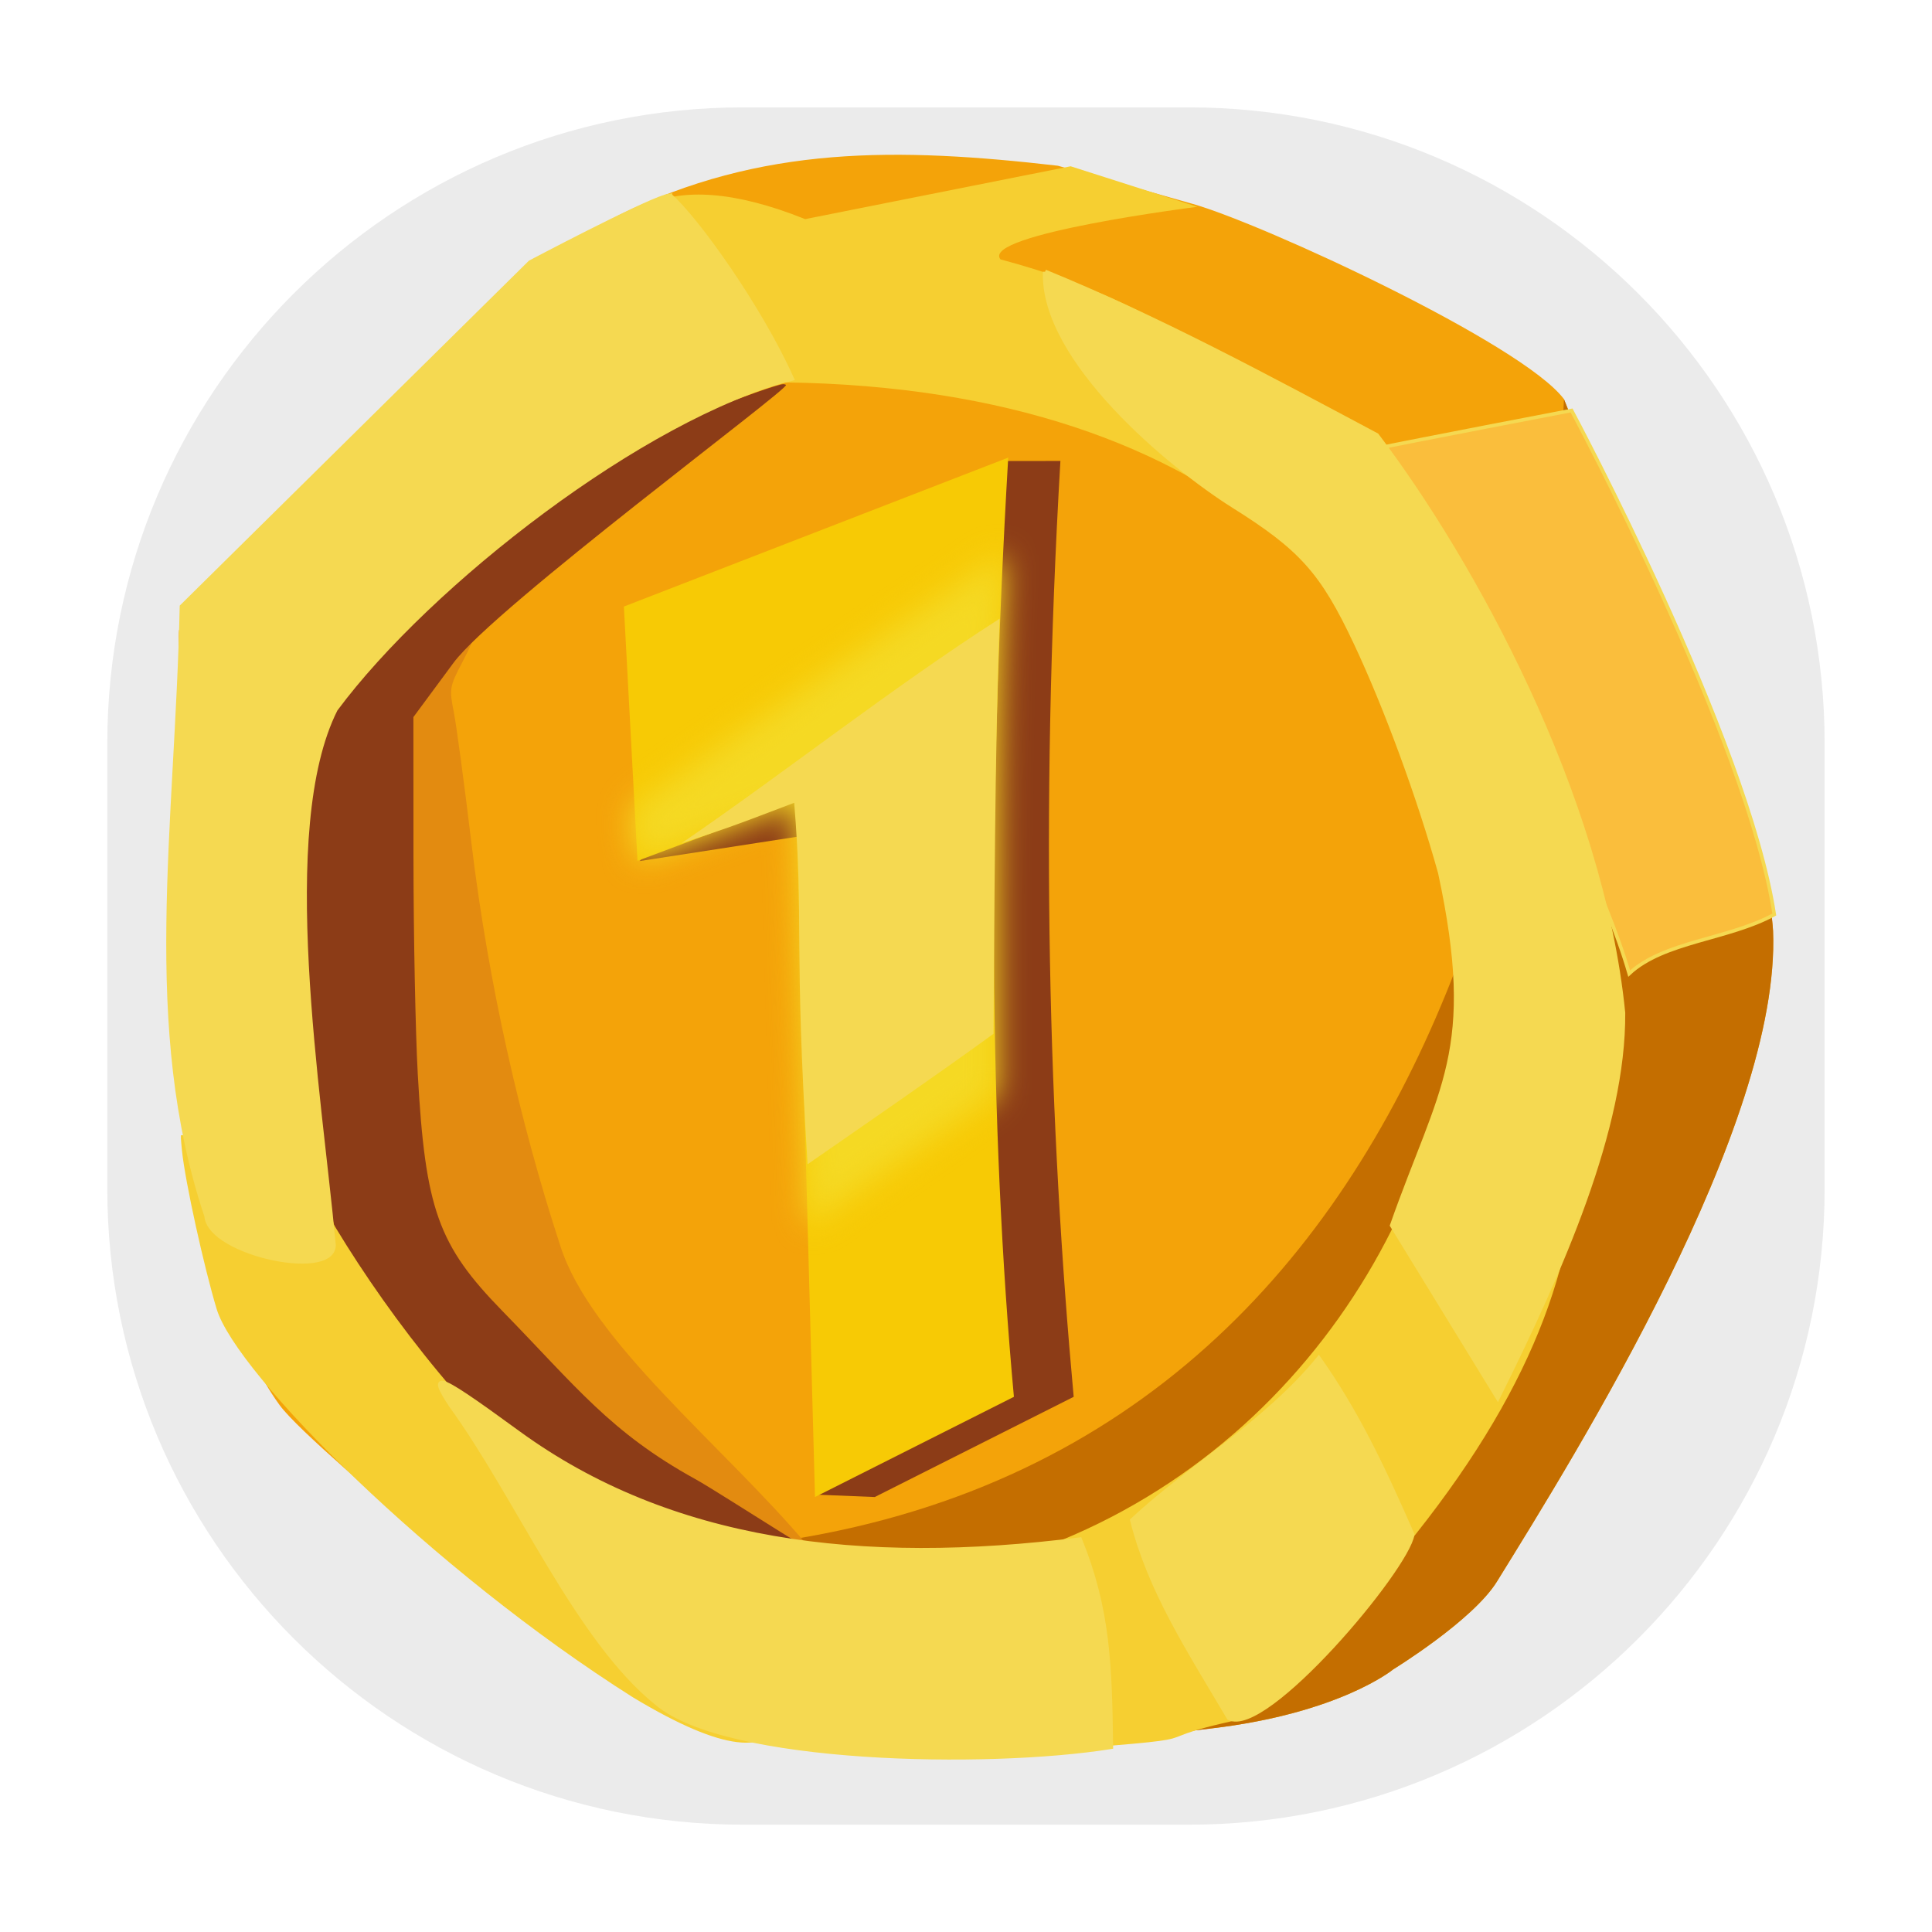
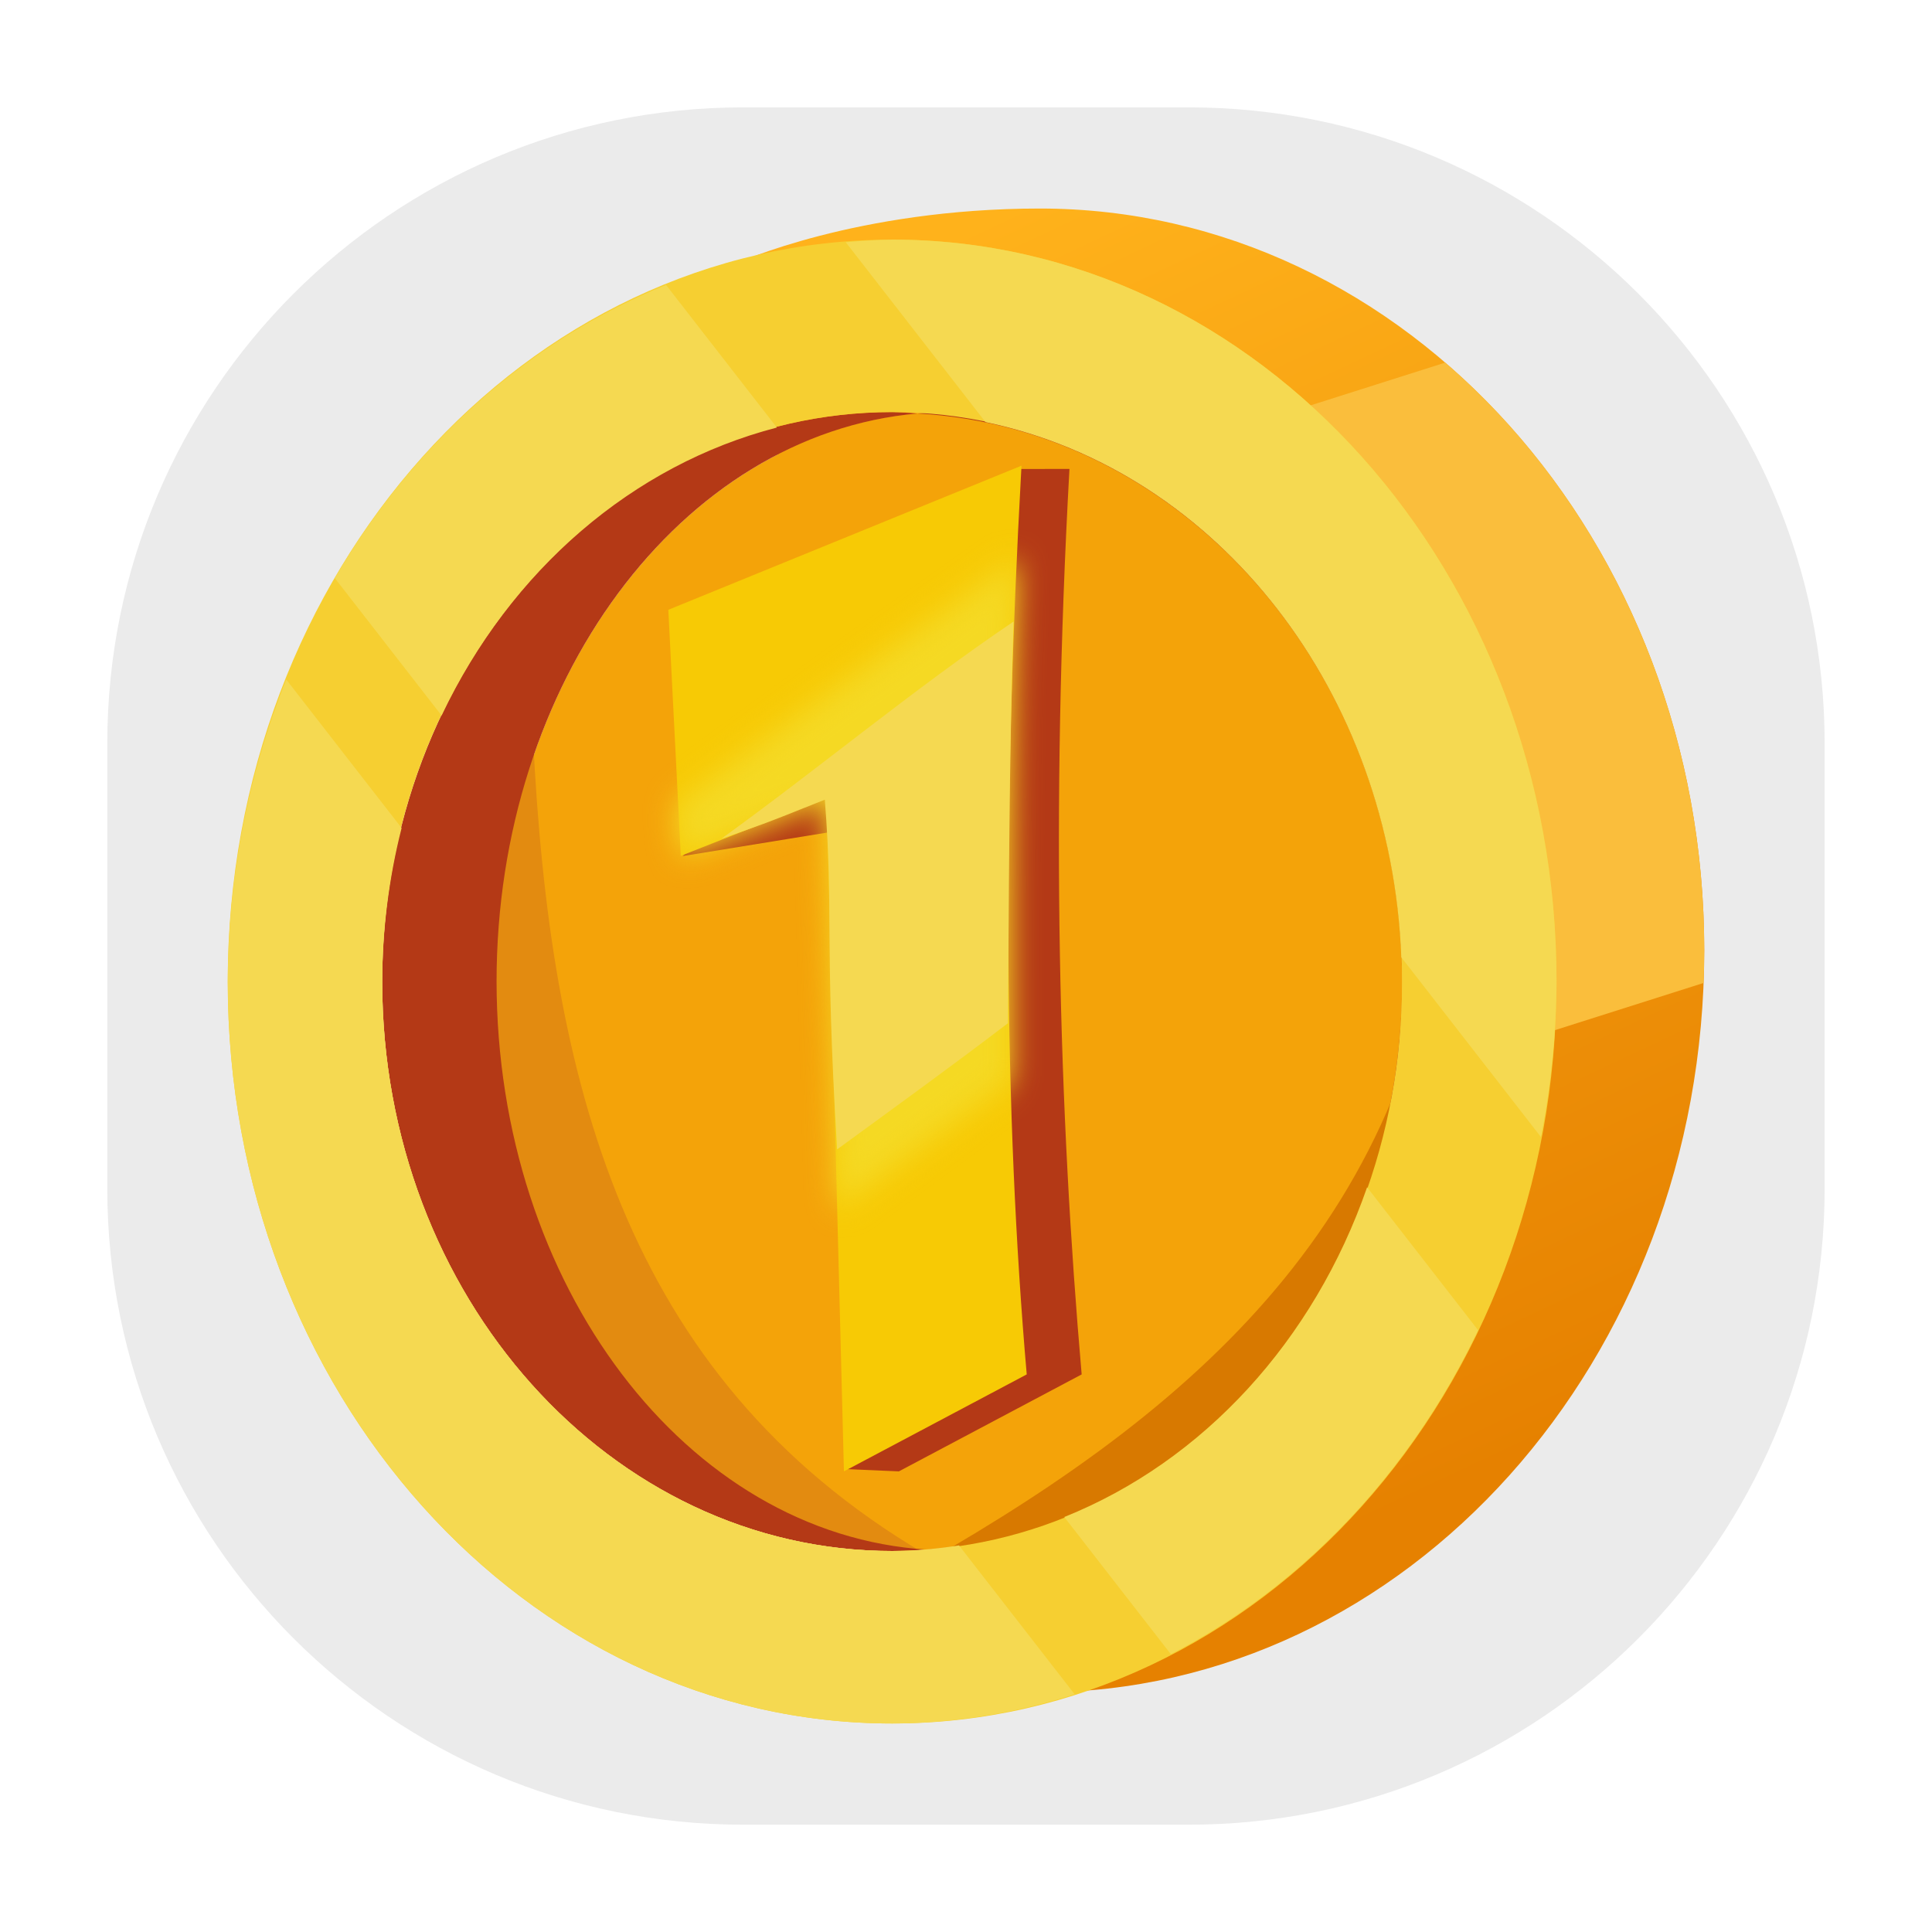
- <svg xmlns="http://www.w3.org/2000/svg" width="108" height="108" viewBox="0 0 28.575 28.575" version="1.1" id="svg8">
+ <svg xmlns="http://www.w3.org/2000/svg" xmlns:xlink="http://www.w3.org/1999/xlink" width="108" height="108" viewBox="0 0 28.575 28.575" version="1.1" id="svg8">
  <defs id="defs2">
    <clipPath id="clipPath5063" clipPathUnits="userSpaceOnUse">
      <rect transform="matrix(0.9212228,-0.3890354,0.3236798,0.9461667,0,0)" y="204.52" x="62.99" height="44.055" width="97.085" id="rect5065" style="fill:#c7740a;fill-opacity:1;stroke-width:1.044" />
    </clipPath>
    <clipPath id="clipPath5142" clipPathUnits="userSpaceOnUse">
      <text xml:space="preserve" style="font-style:normal;font-weight:normal;font-size:175.246px;line-height:1.25;font-family:sans-serif;letter-spacing:0px;word-spacing:0px;display:inline;fill:#f7ca05;fill-opacity:1;stroke:none;stroke-width:4.381" x="137.679" y="243.148" id="text5146" transform="matrix(0.9130187,0.3979387,-0.4011647,0.9204204,0,0)">
        <tspan id="tspan5144" x="137.679" y="243.148" style="font-style:normal;font-variant:normal;font-weight:normal;font-stretch:normal;font-family:'BadaBoom BB';-inkscape-font-specification:'BadaBoom BB';fill:#f7ca05;fill-opacity:1;stroke-width:4.381">1</tspan>
      </text>
    </clipPath>
-     <filter height="1.11" y="-0.055" width="1.198" x="-0.099" id="filter866" style="color-interpolation-filters:sRGB">
-       <feGaussianBlur id="feGaussianBlur868" stdDeviation="1.918" />
+     <linearGradient xlink:href="#linearGradient987" id="linearGradient989" x1="5.801" y1="362.897" x2="-65.707" y2="202.807" gradientUnits="userSpaceOnUse" gradientTransform="matrix(0.8967214,0,0,0.9441529,162.091,0.1188858)" />
+     <linearGradient id="linearGradient987">
+       <stop style="stop-color:#e68100;stop-opacity:1" offset="0" id="stop983" />
+       <stop style="stop-color:#ffb21b;stop-opacity:1" offset="1" id="stop985" />
+     </linearGradient>
+     <filter style="color-interpolation-filters:sRGB" id="filter866-3" x="-0.099" width="1.198" y="-0.055" height="1.11">
+       <feGaussianBlur stdDeviation="1.918" id="feGaussianBlur868-6" />
    </filter>
  </defs>
  <g id="layer1" transform="translate(0,-268.425)">
    <rect ry="9.407" y="270.013" x="1.587" height="25.4" width="25.4" style="fill:#ebebeb;fill-opacity:1;stroke:none;stroke-width:0.47;stroke-miterlimit:4;stroke-dasharray:none;stroke-opacity:1;paint-order:markers stroke fill" id="rect821" />
-     <g transform="matrix(0.1188574,0,0,0.1188574,2.497324,248.9632)" style="display:inline" id="layer2">
-       <path id="path5027" d="M 67.065,378.388 C 64.546,377.889 57.804,374.253 51.404,370.013 45.296,365.966 38.042,360.442 32.12,355.327 26.952,350.863 16.034,341.674 13.782,338.585 8.652,331.551 4.916,319.405 4.022,306.859 3.433,298.583 0.814,243.186 1.283,242.124 32.952,213.253 39.358,208.763 55.911,190.562 c 17.829,-8.769 34.793,-8.488 54.722,-6.197 l 16.786,4.751 c 8.709,2.465 41.007,17.392 46.184,24.288 8.293,21.288 25.062,50.346 26.022,66.184 0.986,24.123 -24.414,64.881 -34.363,80.963 -2.993,4.838 -12.894,10.916 -12.894,10.916 0,0 -6.609,5.466 -22.665,7.36 l -9.545,1.126 -23.838,2.66 c -15.156,-0.024 -28.321,-4.039 -29.254,-4.224 z" style="display:inline;fill:#f4a309;fill-opacity:1;stroke-width:0.384" />
-       <path d="m 110.944,221.101 c -2.596,44.42 -1.416,82.961 1.652,116.457 l -24.754,12.47 -7.195,-0.293 6.926,-83.324 -28.987,4.48 45.271,-49.78 z" style="font-style:normal;font-variant:normal;font-weight:normal;font-stretch:normal;font-size:175.246px;line-height:1.25;font-family:'BadaBoom BB';-inkscape-font-specification:'BadaBoom BB';letter-spacing:0px;word-spacing:0px;fill:#8c3c17;fill-opacity:1;stroke:none;stroke-width:4.142" id="path5119" />
-       <path style="display:inline;fill:#c46e00;fill-opacity:1;stroke-width:0.384" d="M 67.065,378.388 C 64.546,377.889 57.804,374.253 51.404,370.013 45.296,365.966 38.042,360.442 32.12,355.327 141.051,369.907 170.638,284.768 173.603,213.404 c 8.293,21.288 25.062,50.346 26.022,66.184 0.986,24.123 -24.414,64.881 -34.363,80.963 -2.993,4.838 -12.894,10.916 -12.894,10.916 0,0 -6.609,5.466 -22.665,7.36 l -9.545,1.126 -23.838,2.66 c -15.156,-0.024 -28.321,-4.039 -29.254,-4.224 z" id="path5122" />
-       <g id="text5055" style="font-style:normal;font-weight:normal;font-size:165.671px;line-height:1.25;font-family:sans-serif;letter-spacing:0px;word-spacing:0px;display:inline;fill:#f7ca05;fill-opacity:1;stroke:none;stroke-width:4.142" transform="matrix(0.9608878,-0.1964781,0.1915733,1.001532,0,0)" aria-label="1">
-         <path id="path5238" style="font-style:normal;font-variant:normal;font-weight:normal;font-stretch:normal;font-family:'BadaBoom BB';-inkscape-font-specification:'BadaBoom BB';fill:#f7ca05;fill-opacity:1;stroke-width:4.142" d="m 62.332,232.574 q -16.664,63.259 -21.68,112.443 l -27.18,7.119 14.237,-83.645 -21.194,3.236 4.368,-30.74 z" />
+     <g transform="matrix(0.1218017,0,0,0.1218017,2.228871,248.172)" style="display:inline" id="g1713">
+       <path style="display:inline;opacity:1;fill:url(#linearGradient989);fill-opacity:1;stroke:none;stroke-width:1.199;stroke-miterlimit:4;stroke-dasharray:none;stroke-dashoffset:20;stroke-opacity:1" d="m 107.97,191.6 c -22.278,-9e-5 -36.781,6.63 -36.781,6.63 0,0 0,0 36.781,173.554 44.557,1.7e-4 80.677,-40.336 80.677,-90.093 -5.3e-4,-49.756 -36.121,-90.091 -80.677,-90.091 z" id="path981" />
+       <path id="path991" d="m 157.191,210.311 -78.179,24.823 16.934,79.914 92.62,-29.409 c 0.051,-1.31 0.081,-2.625 0.081,-3.948 -3e-4,-29.063 -12.326,-54.906 -31.455,-71.379 z" style="display:inline;opacity:1;fill:#fabe3c;fill-opacity:1;stroke:none;stroke-width:1.199;stroke-miterlimit:4;stroke-dasharray:none;stroke-dashoffset:20;stroke-opacity:1" />
+       <ellipse style="opacity:1;fill:#f4a309;fill-opacity:1;stroke:none;stroke-width:0.867;stroke-miterlimit:4;stroke-dasharray:none;stroke-dashoffset:20;stroke-opacity:1" id="ellipse838" cx="96.978" cy="285.467" rx="54.98" ry="69.15" />
+       <path id="ellipse927" d="m 93.899,354.902 c -30.365,0 -54.98,-30.959 -54.98,-69.15 0,-9.548 4.728,-21.607 7.511,-29.88 2.018,41.296 10.894,77.406 47.469,99.029 z" style="opacity:1;fill:#e38b10;fill-opacity:1;stroke:none;stroke-width:0.867;stroke-miterlimit:4;stroke-dasharray:none;stroke-dashoffset:20;stroke-opacity:1" />
+       <path d="m 111.565,223.22 c -2.328,41.939 -1.27,78.328 1.482,109.953 l -22.197,11.774 -6.452,-0.277 6.211,-78.671 -25.993,4.23 40.596,-47 z" style="font-style:normal;font-variant:normal;font-weight:normal;font-stretch:normal;font-size:175.246px;line-height:1.25;font-family:'BadaBoom BB';-inkscape-font-specification:'BadaBoom BB';letter-spacing:0px;word-spacing:0px;display:inline;fill:#b43916;fill-opacity:1;stroke:none;stroke-width:3.811" id="path5119-7" />
+       <g id="text5055-5" style="font-style:normal;font-weight:normal;font-size:165.671px;line-height:1.25;font-family:sans-serif;letter-spacing:0px;word-spacing:0px;display:inline;fill:#f7ca05;fill-opacity:1;stroke:none;stroke-width:4.142" transform="matrix(0.8616486,-0.1855054,0.1717879,0.9455995,12.07893,14.4669)" aria-label="1">
+         <path id="path5238-3" style="font-style:normal;font-variant:normal;font-weight:normal;font-stretch:normal;font-family:'BadaBoom BB';-inkscape-font-specification:'BadaBoom BB';fill:#f7ca05;fill-opacity:1;stroke-width:4.142" d="m 62.332,232.574 q -16.664,63.259 -21.68,112.443 l -27.18,7.119 14.237,-83.645 -21.194,3.236 4.368,-30.74 z" />
      </g>
-       <path id="path5051" d="M 42.536,343.459 C 34.312,334.498 30.252,310.418 30.242,273.984 l -0.006,-21.201 3.8,-5.159 c 2.09,-2.838 3.89,-5.067 3.999,-4.954 0.109,0.113 -0.56,1.654 -1.488,3.425 -1.626,3.104 -1.665,3.33 -1.081,6.299 0.333,1.694 1.325,9.077 2.204,16.408 2.089,17.226 5.995,34.515 11.029,49.924 3.757,11.91 20.276,24.895 30.714,37.265 2.406,1.195 -5.902,2.773 -14.443,-0.985 -8.54,-3.758 -18.632,-8.561 -22.435,-11.546 z" style="fill:#e38b10;fill-opacity:1;stroke-width:0.542" />
-       <path id="path5045" d="m 76.442,211.549 c -1.204,-0.02 -19.791,7.076 -22.522,8.573 -3.368,1.846 -31.941,27.542 -34.18,31.493 -1.746,3.081 -2.296,7.728 -2.711,22.886 -0.617,22.534 1.68,40.517 6.129,47.984 3.033,5.092 6.969,12.229 18.758,20.954 8.478,5.005 21.262,13.819 30.761,14.096 2.843,0.015 10.132,1.183 8.848,-0.254 3.928,3.249 -12.853,-7.743 -15.999,-9.477 -10.605,-5.845 -14.829,-11.506 -24.01,-20.913 -8.013,-8.211 -9.603,-12.665 -10.541,-29.501 -0.287,-5.157 -0.528,-17.261 -0.534,-26.897 l -0.009,-17.519 4.988,-6.75 c 5.091,-6.888 41.829,-34.113 41.375,-34.583 -0.059,-0.061 -0.18,-0.091 -0.352,-0.094 z" style="fill:#8c3c17;fill-opacity:1;stroke-width:0.542" />
-       <path id="path5126" d="m 149.939,219.615 c 4.63,-0.97 24.612,-4.799 24.612,-4.799 0,0 21.9,40.898 25.226,62.726 -5.711,3.116 -13.737,3.328 -18.055,7.348 -5.651,-19.568 -31.783,-65.275 -31.783,-65.275 z" style="display:inline;fill:#fabe3c;fill-opacity:1;stroke:#f5d951;stroke-width:0.44;stroke-miterlimit:4;stroke-dasharray:none;stroke-opacity:1" />
-       <path id="path4746" d="M 79.182,191.008 C 43.148,176.503 50.354,218.749 76.649,211.326 187.26,212.792 178.763,329.31 109.386,356.073 c -28.441,15.161 -24.99,18.24 -13.066,26.539 41.057,-3.196 20.913,-1.497 37.38,-4.999 46.438,-43.704 46.877,-71.15 35.263,-102.823 -11.615,-31.674 -19.895,-66.687 -65.471,-78.77 -2.566,-3.123 24.492,-6.548 24.492,-6.548 l -15.765,-5.04 z M 1.555,305.002 c -0.107,-0.061 -0.062,0.483 0.074,1.872 0.383,3.893 2.771,14.634 4.32,19.759 2.442,8.077 26.808,32.522 51.822,48.334 22.955,13.823 21.098,0.035 16.237,-17.995 -19.939,7.971 -48.043,-29.009 -57.582,-48.298 3.068,-3.675 -14.807,-3.634 -14.871,-3.671 z" style="display:inline;fill:#f6cf31;fill-opacity:1;stroke-width:0.542" />
-       <path id="path4620" d="m 62.371,188.087 c -0.157,0.015 -0.353,0.063 -0.592,0.137 -3.249,1.008 -16.806,8.173 -16.806,8.173 L 1.621,239.22 c -0.587,27.684 -4.859,52.157 3.073,75.853 0.328,4.752 16.607,8.144 15.773,3.251 -1.707,-18.41 -7.235,-51.415 0.273,-66.314 11.666,-15.722 38.393,-36.432 56.777,-41.156 -4.001,-8.911 -11.844,-19.864 -15.146,-22.766 z m 46.667,9.474 c -0.408,10.917 15.59,24.178 23.361,29.075 8.525,5.335 11.145,8.267 15.317,17.13 3.769,8.009 7.897,19.248 10.49,28.564 4.797,22.287 0.081,26.642 -5.985,43.899 l 13.143,21.435 c 7.95,-16.007 15.688,-33.491 15.595,-47.883 -2.704,-27.174 -18.863,-56.351 -30.65,-71.873 -13.629,-7.266 -27.133,-14.568 -41.271,-20.346 z m 34.058,135.21 c -6.576,8.043 -15.89,13.341 -23.212,20.147 2.188,8.691 6.943,15.991 12.039,24.602 4.547,2.372 22.128,-18.521 22.811,-22.824 -3.702,-8.435 -6.894,-15.19 -11.638,-21.925 z M 34.092,335.838 c -0.709,-0.12 -0.243,0.856 0.999,2.76 8.254,11.325 15.725,29.147 25.653,37.102 8.646,7.281 41.091,7.88 56.488,5.416 -0.134,-10.058 -0.319,-17.052 -3.864,-25.795 -27.337,3.469 -51.074,0.427 -69.859,-13.238 -5.649,-4.126 -8.505,-6.09 -9.417,-6.244 z" style="fill:#f5d951;fill-opacity:1;stroke:#f5d951;stroke-width:0.543;stroke-miterlimit:4;stroke-dasharray:none;stroke-opacity:1" />
-       <path id="path5233" d="m 78.014,263.724 c -7.158,2.515 -11.906,4.716 -19.769,7.266 -0.347,-2.324 -0.488,-4.11 -0.739,-6.608 15.294,-10.851 30.861,-21.302 46.41,-31.781 -1.16,23.692 -0.857,48.27 -0.903,67.186 l -23.47,16.45 z" style="display:inline;fill:#f5d923;fill-opacity:1;stroke:none;stroke-width:0.287;stroke-miterlimit:4;stroke-dasharray:none;stroke-opacity:1;filter:url(#filter866)" />
-       <path transform="translate(0,363)" id="path871" d="m 77.817,-99.361 c -8.751,3.343 -8.782,3.28 -14.021,5.031 13.307,-9.126 25.998,-19.222 39.581,-27.942 -0.625,18.15 -0.635,37.034 -0.762,51.66 -7.625,5.531 -15.396,10.862 -23.134,16.233 -1.736,-27.534 -0.446,-30.227 -1.664,-44.982 z" style="display:inline;fill:#f5d951;fill-opacity:1;stroke:none;stroke-width:0;stroke-miterlimit:4;stroke-dasharray:none;stroke-opacity:1;paint-order:markers stroke fill" />
+       <path transform="matrix(0.8967214,0,0,0.9441529,9.347954,13.94881)" id="path5233-5" d="m 81.06,264.272 c -7.158,2.515 -11.906,4.716 -19.769,7.266 -0.347,-2.324 -0.488,-4.11 -0.739,-6.608 15.294,-10.851 30.861,-21.302 46.41,-31.781 -1.16,23.692 -0.857,48.27 -0.903,67.186 l -23.47,16.45 z" style="display:inline;fill:#f5d923;fill-opacity:1;stroke:none;stroke-width:0.287;stroke-miterlimit:4;stroke-dasharray:none;stroke-opacity:1;filter:url(#filter866-3)" />
+       <path id="ellipse930" d="m 90.035,216.317 a 61.923,69.15 0 0 0 -61.923,69.15 61.923,69.15 0 0 0 61.923,69.15 61.923,69.15 0 0 0 4.261,-0.168 54.98,69.15 0 0 1 -52.297,-68.982 54.98,69.15 0 0 1 51.111,-68.977 61.923,69.15 0 0 0 -3.075,-0.173 z m 3.075,0.173 a 61.923,69.15 0 0 1 58.847,68.977 54.98,69.15 0 0 0 -54.978,-69.15 54.98,69.15 0 0 0 -3.869,0.173 z m 58.847,68.977 a 61.923,69.15 0 0 1 -57.662,68.982 54.98,69.15 0 0 0 2.683,0.168 54.98,69.15 0 0 0 54.978,-69.15 z" style="display:inline;opacity:1;fill:#b43916;fill-opacity:1;stroke:none;stroke-width:0.92;stroke-miterlimit:4;stroke-dasharray:none;stroke-dashoffset:20;stroke-opacity:1" />
+       <path style="opacity:1;fill:#d87900;fill-opacity:1;stroke:none;stroke-width:0.867;stroke-miterlimit:4;stroke-dasharray:none;stroke-dashoffset:20;stroke-opacity:1" d="m 157.566,268.56 c 13.322,28.863 -2.319,65.54 -34.936,81.921 -8.154,4.095 -20.528,4.773 -28.814,5.677 34.384,-19.632 61.33,-43.557 63.75,-87.598 z" id="path950" />
+       <path id="ellipse836-3" d="m 90.035,195.376 a 80.677,90.092 0 0 0 -80.677,90.091 80.677,90.092 0 0 0 80.677,90.093 80.677,90.092 0 0 0 80.677,-90.093 80.677,90.092 0 0 0 -80.677,-90.091 z m 0,20.943 a 61.923,69.15 0 0 1 61.923,69.148 61.923,69.15 0 0 1 -61.923,69.15 61.923,69.15 0 0 1 -61.923,-69.15 61.923,69.15 0 0 1 61.923,-69.148 z" style="display:inline;opacity:1;fill:#f6cf31;fill-opacity:1;stroke:none;stroke-width:1.199;stroke-miterlimit:4;stroke-dasharray:none;stroke-dashoffset:20;stroke-opacity:1" />
+       <path id="rect952" d="m 90.035,195.376 a 80.677,90.092 0 0 0 -5.636,0.315 l 16.971,21.843 a 61.923,69.15 0 0 1 50.495,64.993 l 16.955,21.824 a 80.677,90.092 0 0 0 1.892,-18.885 80.677,90.092 0 0 0 -80.677,-90.091 z m -27.459,5.499 a 80.677,90.092 0 0 0 -40.223,35.598 l 12.971,16.696 A 61.923,69.15 0 0 1 76.034,218.196 Z M 16.458,248.787 a 80.677,90.092 0 0 0 -7.1,36.68 80.677,90.092 0 0 0 80.677,90.093 80.677,90.092 0 0 0 22.162,-3.544 L 98.152,353.938 a 61.923,69.15 0 0 1 -8.118,0.679 61.923,69.15 0 0 1 -61.923,-69.15 61.923,69.15 0 0 1 2.357,-18.645 z m 131.249,61.661 a 61.923,69.15 0 0 1 -36.771,40.042 l 12.938,16.654 a 80.677,90.092 0 0 0 37.31,-39.348 z" style="opacity:1;fill:#f5d951;fill-opacity:1;stroke:none;stroke-width:0.92;stroke-miterlimit:4;stroke-dasharray:none;stroke-dashoffset:20;stroke-opacity:1" />
+       <path id="path871-6" d="m 81.859,263.382 c -7.847,3.157 -7.875,3.097 -12.573,4.75 11.933,-8.616 23.313,-18.148 35.493,-26.382 -0.56,17.136 -0.569,34.966 -0.683,48.775 -6.838,5.222 -13.806,10.255 -20.745,15.326 -1.557,-25.996 -0.4,-28.539 -1.492,-42.47 z" style="display:inline;fill:#f5d951;fill-opacity:1;stroke:none;stroke-width:0;stroke-miterlimit:4;stroke-dasharray:none;stroke-opacity:1;paint-order:markers stroke fill" />
    </g>
  </g>
</svg>
